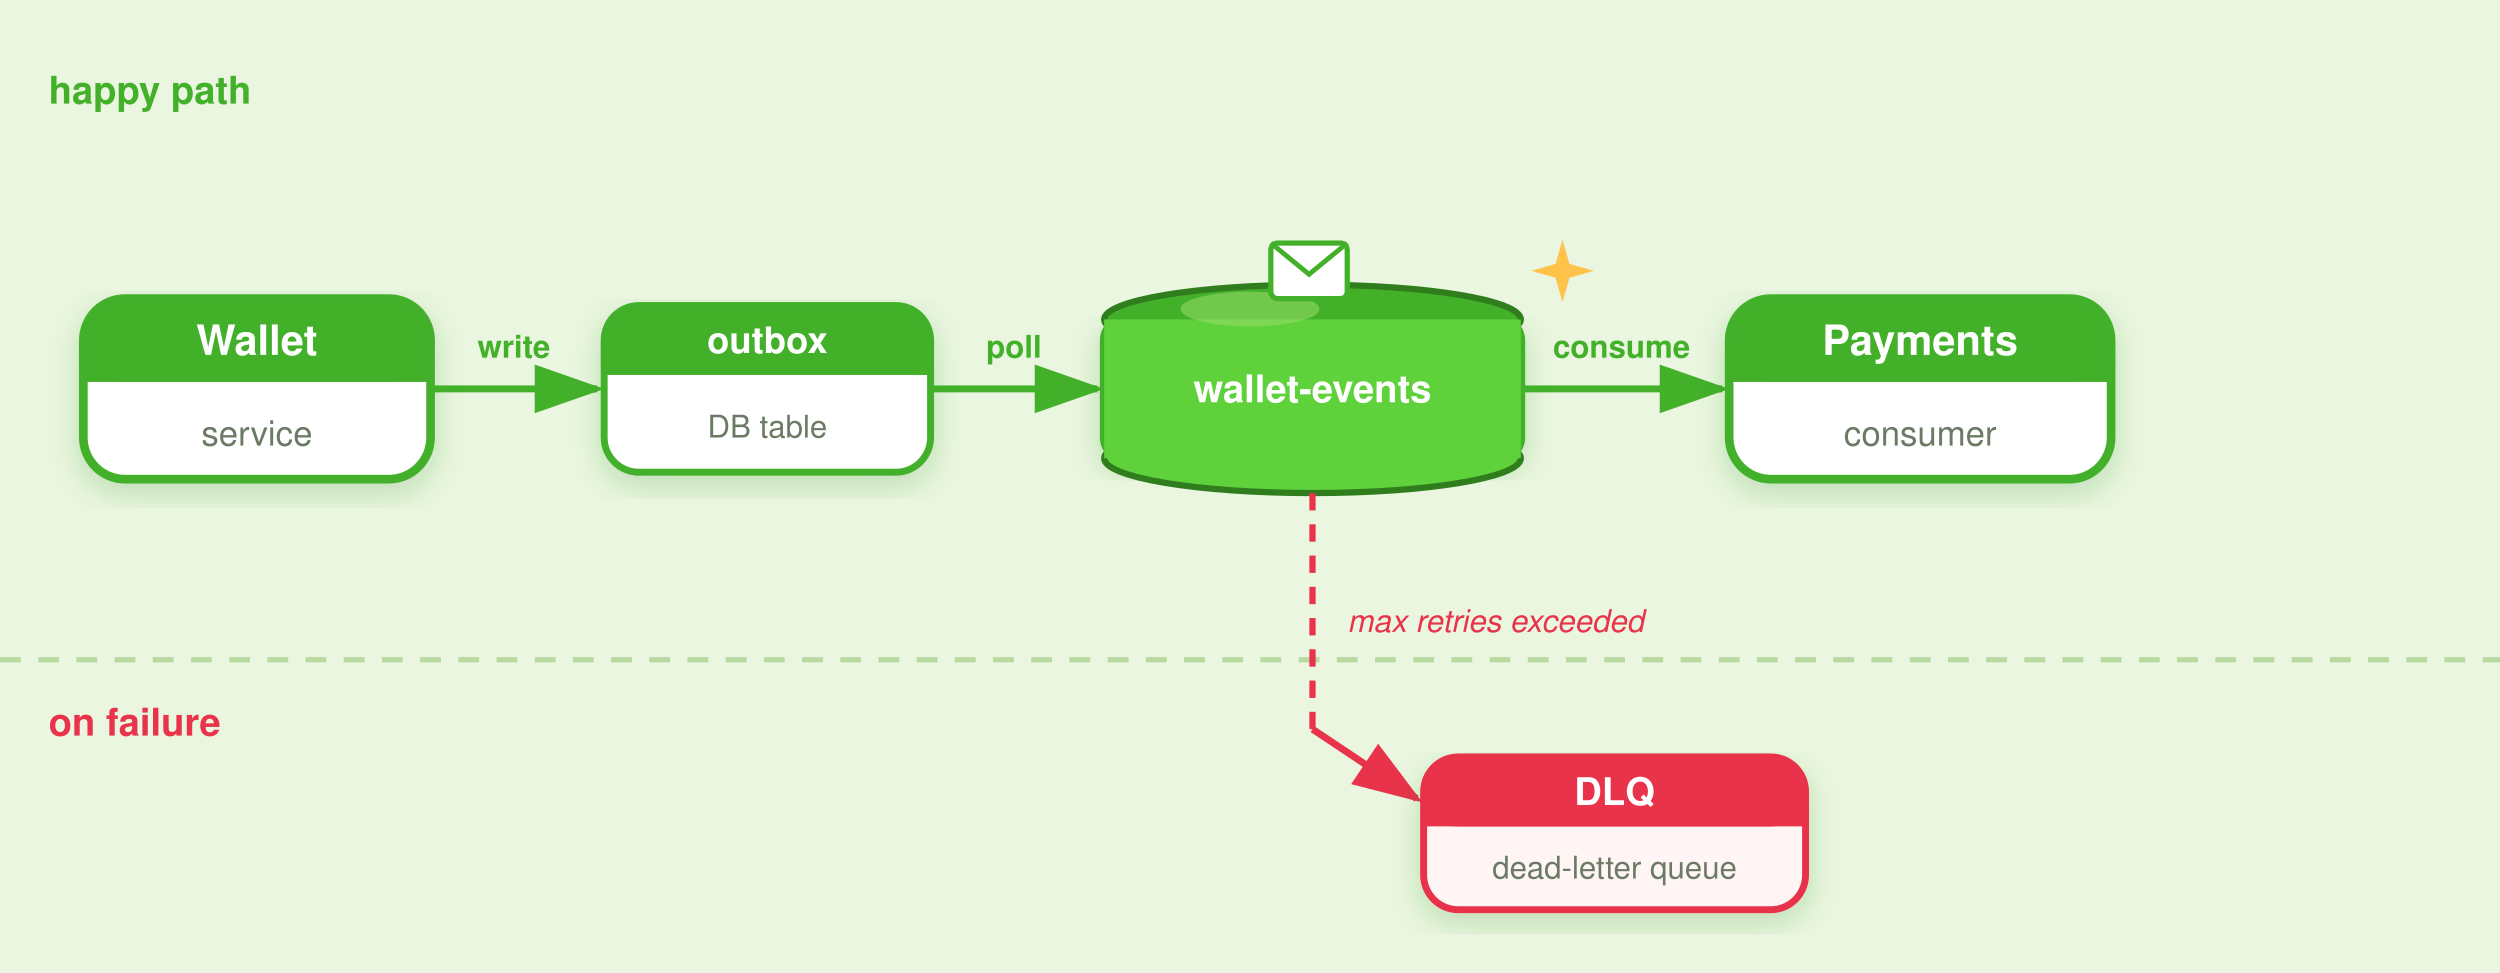
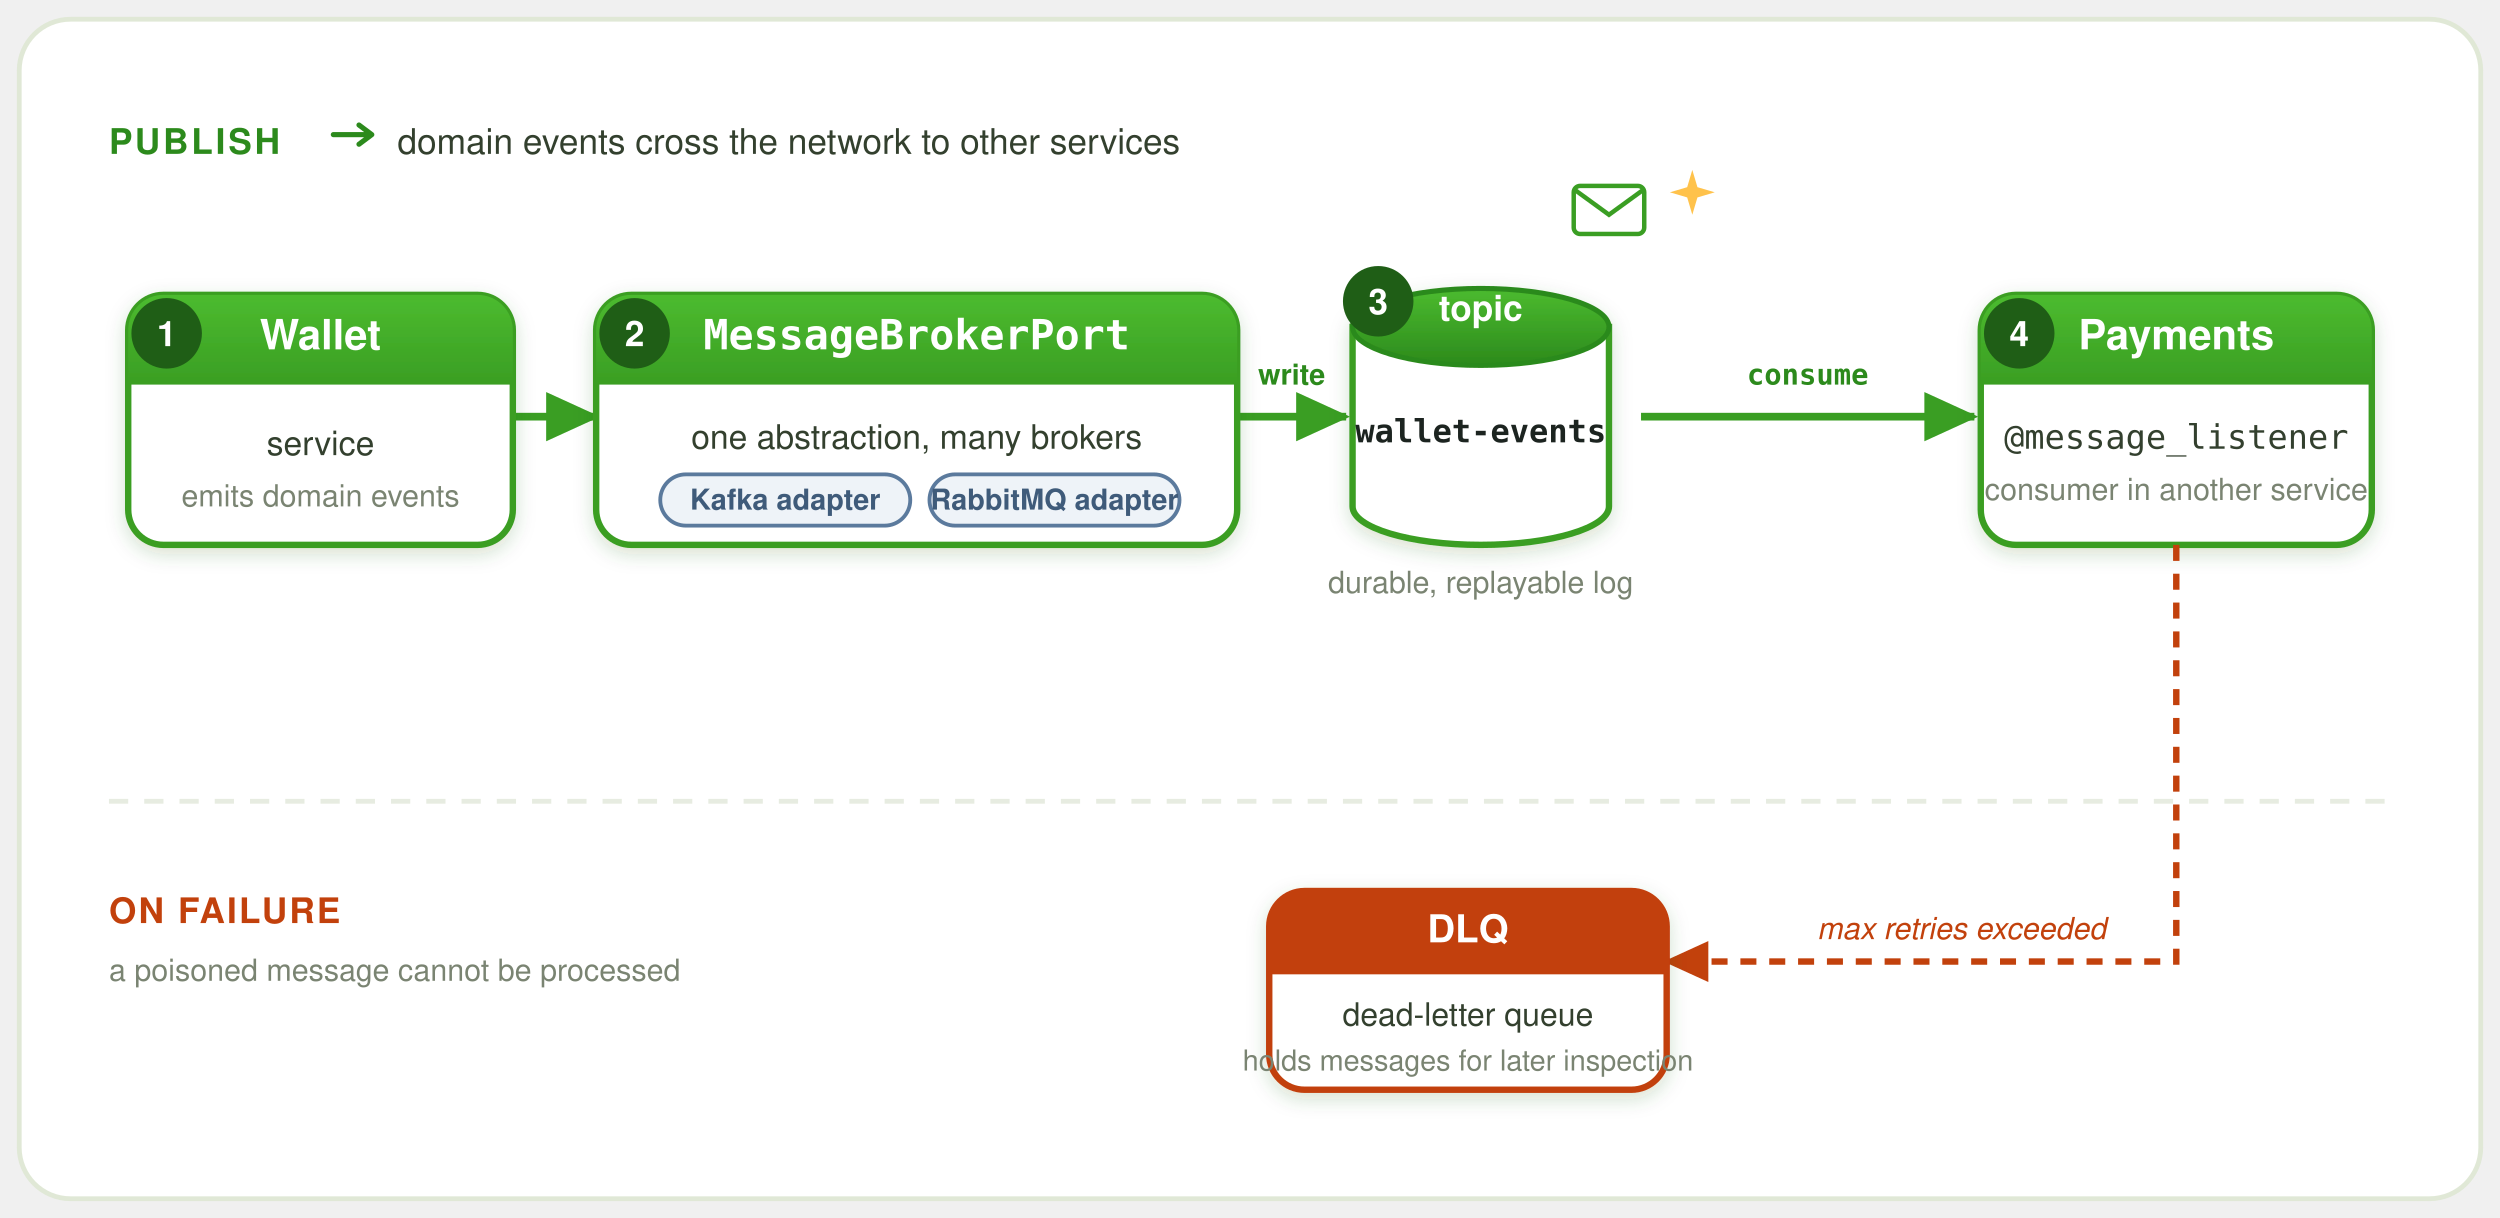
- <svg xmlns="http://www.w3.org/2000/svg" viewBox="0 0 720 280" role="img" aria-label="Messaging diagram: Wallet service writes to outbox table, outbox relay publishes to broker topic wallet-events, Payments consumer subscribes; failed messages route to DLQ" font-family="-apple-system,Segoe UI,Helvetica,Arial,sans-serif">
-   <rect width="720" height="280" fill="#eaf6df" />
+ <svg xmlns="http://www.w3.org/2000/svg" viewBox="0 0 780 380" role="img" aria-label="Messaging: the Wallet service publishes domain events through MessageBrokerPort, the Kafka or RabbitMQ adapter writes them to the wallet-events topic, and the Payments service consumes them; messages that exceed max retries route to a dead-letter queue" font-family="-apple-system,Segoe UI,Helvetica,Arial,sans-serif">
  <defs>
-     <filter id="msg-shadow" x="-10%" y="-10%" width="126%" height="126%">
-       <feDropShadow dx="0" dy="3" stdDeviation="4" flood-color="#2c8a1c" flood-opacity="0.22" />
+     <linearGradient id="mg-head" x1="0" y1="0" x2="0" y2="1">
+       <stop offset="0" stop-color="#4cbb2f" />
+       <stop offset="1" stop-color="#3a9e23" />
+     </linearGradient>
+     <linearGradient id="mg-head-slate" x1="0" y1="0" x2="0" y2="1">
+       <stop offset="0" stop-color="#5b7a9d" />
+       <stop offset="1" stop-color="#3f5b7a" />
+     </linearGradient>
+     <linearGradient id="mg-topic" x1="0" y1="0" x2="0" y2="1">
+       <stop offset="0" stop-color="#4cbb2f" />
+       <stop offset="1" stop-color="#2c8a1c" />
+     </linearGradient>
+     <marker id="mg-fwd" markerWidth="9" markerHeight="9" refX="6.5" refY="3.2" orient="auto">
+       <path d="M0 0L7 3.2L0 6.4Z" fill="#3a9e23" />
+     </marker>
+     <marker id="mg-warn" markerWidth="9" markerHeight="9" refX="6.5" refY="3.2" orient="auto">
+       <path d="M0 0L7 3.2L0 6.4Z" fill="#c2410c" />
+     </marker>
+     <filter id="mg-sh" x="-20%" y="-20%" width="140%" height="160%">
+       <feDropShadow dx="0" dy="2" stdDeviation="3" flood-color="#1f5e16" flood-opacity="0.18" />
    </filter>
-     <marker id="msg-arrow-green" markerWidth="10" markerHeight="7" refX="9" refY="3.5" orient="auto">
-       <polygon points="0 0, 10 3.5, 0 7" fill="#43b02a" />
-     </marker>
-     <marker id="msg-arrow-muted" markerWidth="10" markerHeight="7" refX="9" refY="3.5" orient="auto">
-       <polygon points="0 0, 10 3.5, 0 7" fill="#8aa07e" />
-     </marker>
-     <marker id="msg-arrow-red" markerWidth="10" markerHeight="7" refX="9" refY="3.5" orient="auto">
-       <polygon points="0 0, 10 3.5, 0 7" fill="#e8334a" />
-     </marker>
  </defs>
-   <text x="14" y="26" dominant-baseline="middle" fill="#43b02a" font-size="11" font-weight="700">happy path</text>
-   <text x="14" y="208" dominant-baseline="middle" fill="#e8334a" font-size="11" font-weight="700">on failure</text>
-   <line x1="0" y1="190" x2="720" y2="190" stroke="#b8d9a0" stroke-width="1.5" stroke-dasharray="6,5" />
-   <rect x="24" y="86" width="100" height="52" rx="12" ry="12" fill="#ffffff" stroke="#43b02a" stroke-width="2.5" filter="url(#msg-shadow)" />
-   <rect x="24" y="86" width="100" height="24" rx="12" ry="12" fill="#43b02a" />
-   <rect x="24" y="98" width="100" height="12" fill="#43b02a" />
-   <text x="74" y="98" text-anchor="middle" dominant-baseline="middle" fill="#ffffff" font-size="12" font-weight="700">Wallet</text>
-   <text x="74" y="125" text-anchor="middle" dominant-baseline="middle" fill="#6a7a64" font-size="10">service</text>
-   <line x1="124" y1="112" x2="172" y2="112" stroke="#43b02a" stroke-width="2" marker-end="url(#msg-arrow-green)" />
-   <text x="148" y="103" text-anchor="middle" fill="#43b02a" font-size="9" font-weight="600">write</text>
-   <rect x="174" y="88" width="94" height="48" rx="10" ry="10" fill="#ffffff" stroke="#43b02a" stroke-width="2" filter="url(#msg-shadow)" />
-   <rect x="174" y="88" width="94" height="20" rx="10" ry="10" fill="#43b02a" />
-   <rect x="174" y="98" width="94" height="10" fill="#43b02a" />
-   <text x="221" y="98" text-anchor="middle" dominant-baseline="middle" fill="#ffffff" font-size="10.5" font-weight="700">outbox</text>
-   <text x="221" y="123" text-anchor="middle" dominant-baseline="middle" fill="#6a7a64" font-size="9">DB table</text>
-   <line x1="268" y1="112" x2="316" y2="112" stroke="#43b02a" stroke-width="2" marker-end="url(#msg-arrow-green)" />
-   <text x="292" y="103" text-anchor="middle" fill="#43b02a" font-size="9" font-weight="600">poll</text>
-   <rect x="318" y="92" width="120" height="40" rx="6" ry="6" fill="#ffffff" stroke="#43b02a" stroke-width="2.5" filter="url(#msg-shadow)" />
-   <ellipse cx="378" cy="92" rx="60" ry="10" fill="#43b02a" stroke="#2f7d1c" stroke-width="1.8" />
-   <ellipse cx="378" cy="132" rx="60" ry="10" fill="#5fd13a" stroke="#2f7d1c" stroke-width="1.8" />
-   <rect x="318" y="92" width="120" height="40" fill="#5fd13a" />
-   <ellipse cx="360" cy="89" rx="20" ry="5" fill="#a0e070" opacity="0.5" />
-   <text x="378" y="112" text-anchor="middle" dominant-baseline="middle" fill="#fff" font-size="11" font-weight="700">wallet-events</text>
-   <rect x="366" y="70" width="22" height="16" rx="2" ry="2" fill="#fff" stroke="#43b02a" stroke-width="1.5" />
-   <polyline points="366,70 377,79 388,70" fill="none" stroke="#43b02a" stroke-width="1.4" />
-   <g transform="translate(450, 78)">
-     <path d="M0,-9 L2,-2 L9,0 L2,2 L0,9 L-2,2 L-9,0 L-2,-2 Z" fill="#ffc24b" />
+   <rect x="6" y="6" width="768" height="368" rx="16" fill="#ffffff" stroke="#e0e8d6" stroke-width="1.5" />
+   <text x="34" y="48" fill="#2c8a1c" font-size="11" font-weight="700" letter-spacing="0.08em">PUBLISH</text>
+   <path d="M104 42 L116 42 M112 39 L116 42 L112 45" fill="none" stroke="#2c8a1c" stroke-width="1.6" stroke-linecap="round" stroke-linejoin="round" />
+   <text x="124" y="48" fill="#33402e" font-size="11">domain events cross the network to other services</text>
+   <line x1="160" y1="130" x2="186" y2="130" stroke="#3a9e23" stroke-width="2.4" marker-end="url(#mg-fwd)" />
+   <line x1="386" y1="130" x2="420" y2="130" stroke="#3a9e23" stroke-width="2.4" marker-end="url(#mg-fwd)" />
+   <text x="403" y="120" text-anchor="middle" fill="#2c8a1c" font-size="9" font-weight="600">write</text>
+   <line x1="512" y1="130" x2="616" y2="130" stroke="#3a9e23" stroke-width="2.4" marker-end="url(#mg-fwd)" />
+   <text x="564" y="120" text-anchor="middle" fill="#2c8a1c" font-size="9" font-weight="600" font-family="ui-monospace,Menlo,monospace">consume</text>
+   <g filter="url(#mg-sh)">
+     <rect x="40" y="92" width="120" height="78" rx="11" fill="#ffffff" stroke="#3a9e23" stroke-width="2" />
+     <path d="M40 103a11 11 0 0 1 11-11h98a11 11 0 0 1 11 11v17H40Z" fill="url(#mg-head)" />
+     <text x="100" y="109" text-anchor="middle" fill="#ffffff" font-size="13" font-weight="700">Wallet</text>
  </g>
-   <line x1="438" y1="112" x2="496" y2="112" stroke="#43b02a" stroke-width="2" marker-end="url(#msg-arrow-green)" />
-   <text x="467" y="103" text-anchor="middle" fill="#43b02a" font-size="9" font-weight="600">consume</text>
-   <rect x="498" y="86" width="110" height="52" rx="12" ry="12" fill="#ffffff" stroke="#43b02a" stroke-width="2.5" filter="url(#msg-shadow)" />
-   <rect x="498" y="86" width="110" height="24" rx="12" ry="12" fill="#43b02a" />
-   <rect x="498" y="98" width="110" height="12" fill="#43b02a" />
-   <text x="553" y="98" text-anchor="middle" dominant-baseline="middle" fill="#ffffff" font-size="12" font-weight="700">Payments</text>
-   <text x="553" y="125" text-anchor="middle" dominant-baseline="middle" fill="#6a7a64" font-size="10">consumer</text>
-   <line x1="378" y1="142" x2="378" y2="210" stroke="#e8334a" stroke-width="1.8" stroke-dasharray="5,4" />
-   <text x="388" y="182" fill="#e8334a" font-size="9" font-style="italic">max retries exceeded</text>
-   <line x1="378" y1="210" x2="408" y2="230" stroke="#e8334a" stroke-width="2" marker-end="url(#msg-arrow-red)" />
-   <rect x="410" y="218" width="110" height="44" rx="10" ry="10" fill="#fff5f5" stroke="#e8334a" stroke-width="2" filter="url(#msg-shadow)" />
-   <rect x="410" y="218" width="110" height="20" rx="10" ry="10" fill="#e8334a" />
-   <rect x="410" y="228" width="110" height="10" fill="#e8334a" />
-   <text x="465" y="228" text-anchor="middle" dominant-baseline="middle" fill="#ffffff" font-size="11" font-weight="700">DLQ</text>
-   <text x="465" y="250" text-anchor="middle" dominant-baseline="middle" fill="#6a7a64" font-size="9">dead-letter queue</text>
+   <text x="100" y="142" text-anchor="middle" fill="#33402e" font-size="10.5">service</text>
+   <text x="100" y="158" text-anchor="middle" fill="#7a8472" font-size="9.5">emits domain events</text>
+   <circle cx="52" cy="104" r="11" fill="#1f5e16" />
+   <text x="52" y="108" text-anchor="middle" fill="#fff" font-size="11" font-weight="700">1</text>
+   <g filter="url(#mg-sh)">
+     <rect x="186" y="92" width="200" height="78" rx="11" fill="#ffffff" stroke="#3a9e23" stroke-width="2" />
+     <path d="M186 103a11 11 0 0 1 11-11h178a11 11 0 0 1 11 11v17H186Z" fill="url(#mg-head)" />
+     <text x="286" y="109" text-anchor="middle" fill="#ffffff" font-size="13" font-weight="700" font-family="ui-monospace,Menlo,monospace">MessageBrokerPort</text>
+   </g>
+   <text x="286" y="140" text-anchor="middle" fill="#33402e" font-size="10.5">one abstraction, many brokers</text>
+   <rect x="206" y="148" width="78" height="16" rx="8" fill="#eef3f8" stroke="#5b7a9d" stroke-width="1.2" />
+   <text x="245" y="159" text-anchor="middle" fill="#3f5b7a" font-size="9" font-weight="600">Kafka adapter</text>
+   <rect x="290" y="148" width="78" height="16" rx="8" fill="#eef3f8" stroke="#5b7a9d" stroke-width="1.2" />
+   <text x="329" y="159" text-anchor="middle" fill="#3f5b7a" font-size="9" font-weight="600">RabbitMQ adapter</text>
+   <circle cx="198" cy="104" r="11" fill="#1f5e16" />
+   <text x="198" y="108" text-anchor="middle" fill="#fff" font-size="11" font-weight="700">2</text>
+   <rect x="491" y="58" width="22" height="15" rx="2" fill="#ffffff" stroke="#3a9e23" stroke-width="1.4" />
+   <polyline points="491,59 502,67 513,59" fill="none" stroke="#3a9e23" stroke-width="1.4" />
+   <g transform="translate(528,60)">
+     <path d="M0,-7 L1.6,-1.6 L7,0 L1.6,1.6 L0,7 L-1.6,1.6 L-7,0 L-1.6,-1.6 Z" fill="#ffc24b" />
+   </g>
+   <g filter="url(#mg-sh)">
+     <path d="M422 102 v56 a40 12 0 0 0 80 0 v-56 Z" fill="#ffffff" stroke="#3a9e23" stroke-width="2" />
+     <path d="M422 102 a40 12 0 0 0 80 0 v0 a40 12 0 0 0 -80 0 Z" fill="url(#mg-topic)" stroke="#2c8a1c" stroke-width="1.6" />
+   </g>
+   <text x="462" y="100" text-anchor="middle" fill="#ffffff" font-size="11" font-weight="700">topic</text>
+   <text x="462" y="138" text-anchor="middle" fill="#1c2420" font-size="10" font-weight="700" font-family="ui-monospace,Menlo,monospace">wallet-events</text>
+   <text x="462" y="185" text-anchor="middle" fill="#7a8472" font-size="9.5">durable, replayable log</text>
+   <circle cx="430" cy="94" r="11" fill="#1f5e16" />
+   <text x="430" y="98" text-anchor="middle" fill="#fff" font-size="11" font-weight="700">3</text>
+   <g filter="url(#mg-sh)">
+     <rect x="618" y="92" width="122" height="78" rx="11" fill="#ffffff" stroke="#3a9e23" stroke-width="2" />
+     <path d="M618 103a11 11 0 0 1 11-11h100a11 11 0 0 1 11 11v17H618Z" fill="url(#mg-head)" />
+     <text x="679" y="109" text-anchor="middle" fill="#ffffff" font-size="13" font-weight="700">Payments</text>
+   </g>
+   <text x="679" y="140" text-anchor="middle" fill="#33402e" font-size="10.5" font-family="ui-monospace,Menlo,monospace">@message_listener</text>
+   <text x="679" y="156" text-anchor="middle" fill="#7a8472" font-size="9.5">consumer in another service</text>
+   <circle cx="630" cy="104" r="11" fill="#1f5e16" />
+   <text x="630" y="108" text-anchor="middle" fill="#fff" font-size="11" font-weight="700">4</text>
+   <line x1="34" y1="250" x2="746" y2="250" stroke="#e7ece1" stroke-width="1.5" stroke-dasharray="6,5" />
+   <text x="34" y="288" fill="#c2410c" font-size="11" font-weight="700" letter-spacing="0.06em">ON FAILURE</text>
+   <text x="34" y="306" fill="#7a8472" font-size="9.5">a poisoned message cannot be processed</text>
+   <path d="M679 170 L679 300 L520 300" fill="none" stroke="#c2410c" stroke-width="2" stroke-dasharray="5,4" marker-end="url(#mg-warn)" />
+   <text x="612" y="293" text-anchor="middle" fill="#c2410c" font-size="9.5" font-style="italic">max retries exceeded</text>
+   <g filter="url(#mg-sh)">
+     <rect x="396" y="278" width="124" height="62" rx="11" fill="#ffffff" stroke="#c2410c" stroke-width="2" />
+     <path d="M396 289a11 11 0 0 1 11-11h102a11 11 0 0 1 11 11v15H396Z" fill="#c2410c" />
+     <text x="458" y="294" text-anchor="middle" fill="#ffffff" font-size="12" font-weight="700">DLQ</text>
+   </g>
+   <text x="458" y="320" text-anchor="middle" fill="#33402e" font-size="10">dead-letter queue</text>
+   <text x="458" y="334" text-anchor="middle" fill="#7a8472" font-size="9">holds messages for later inspection</text>
</svg>
